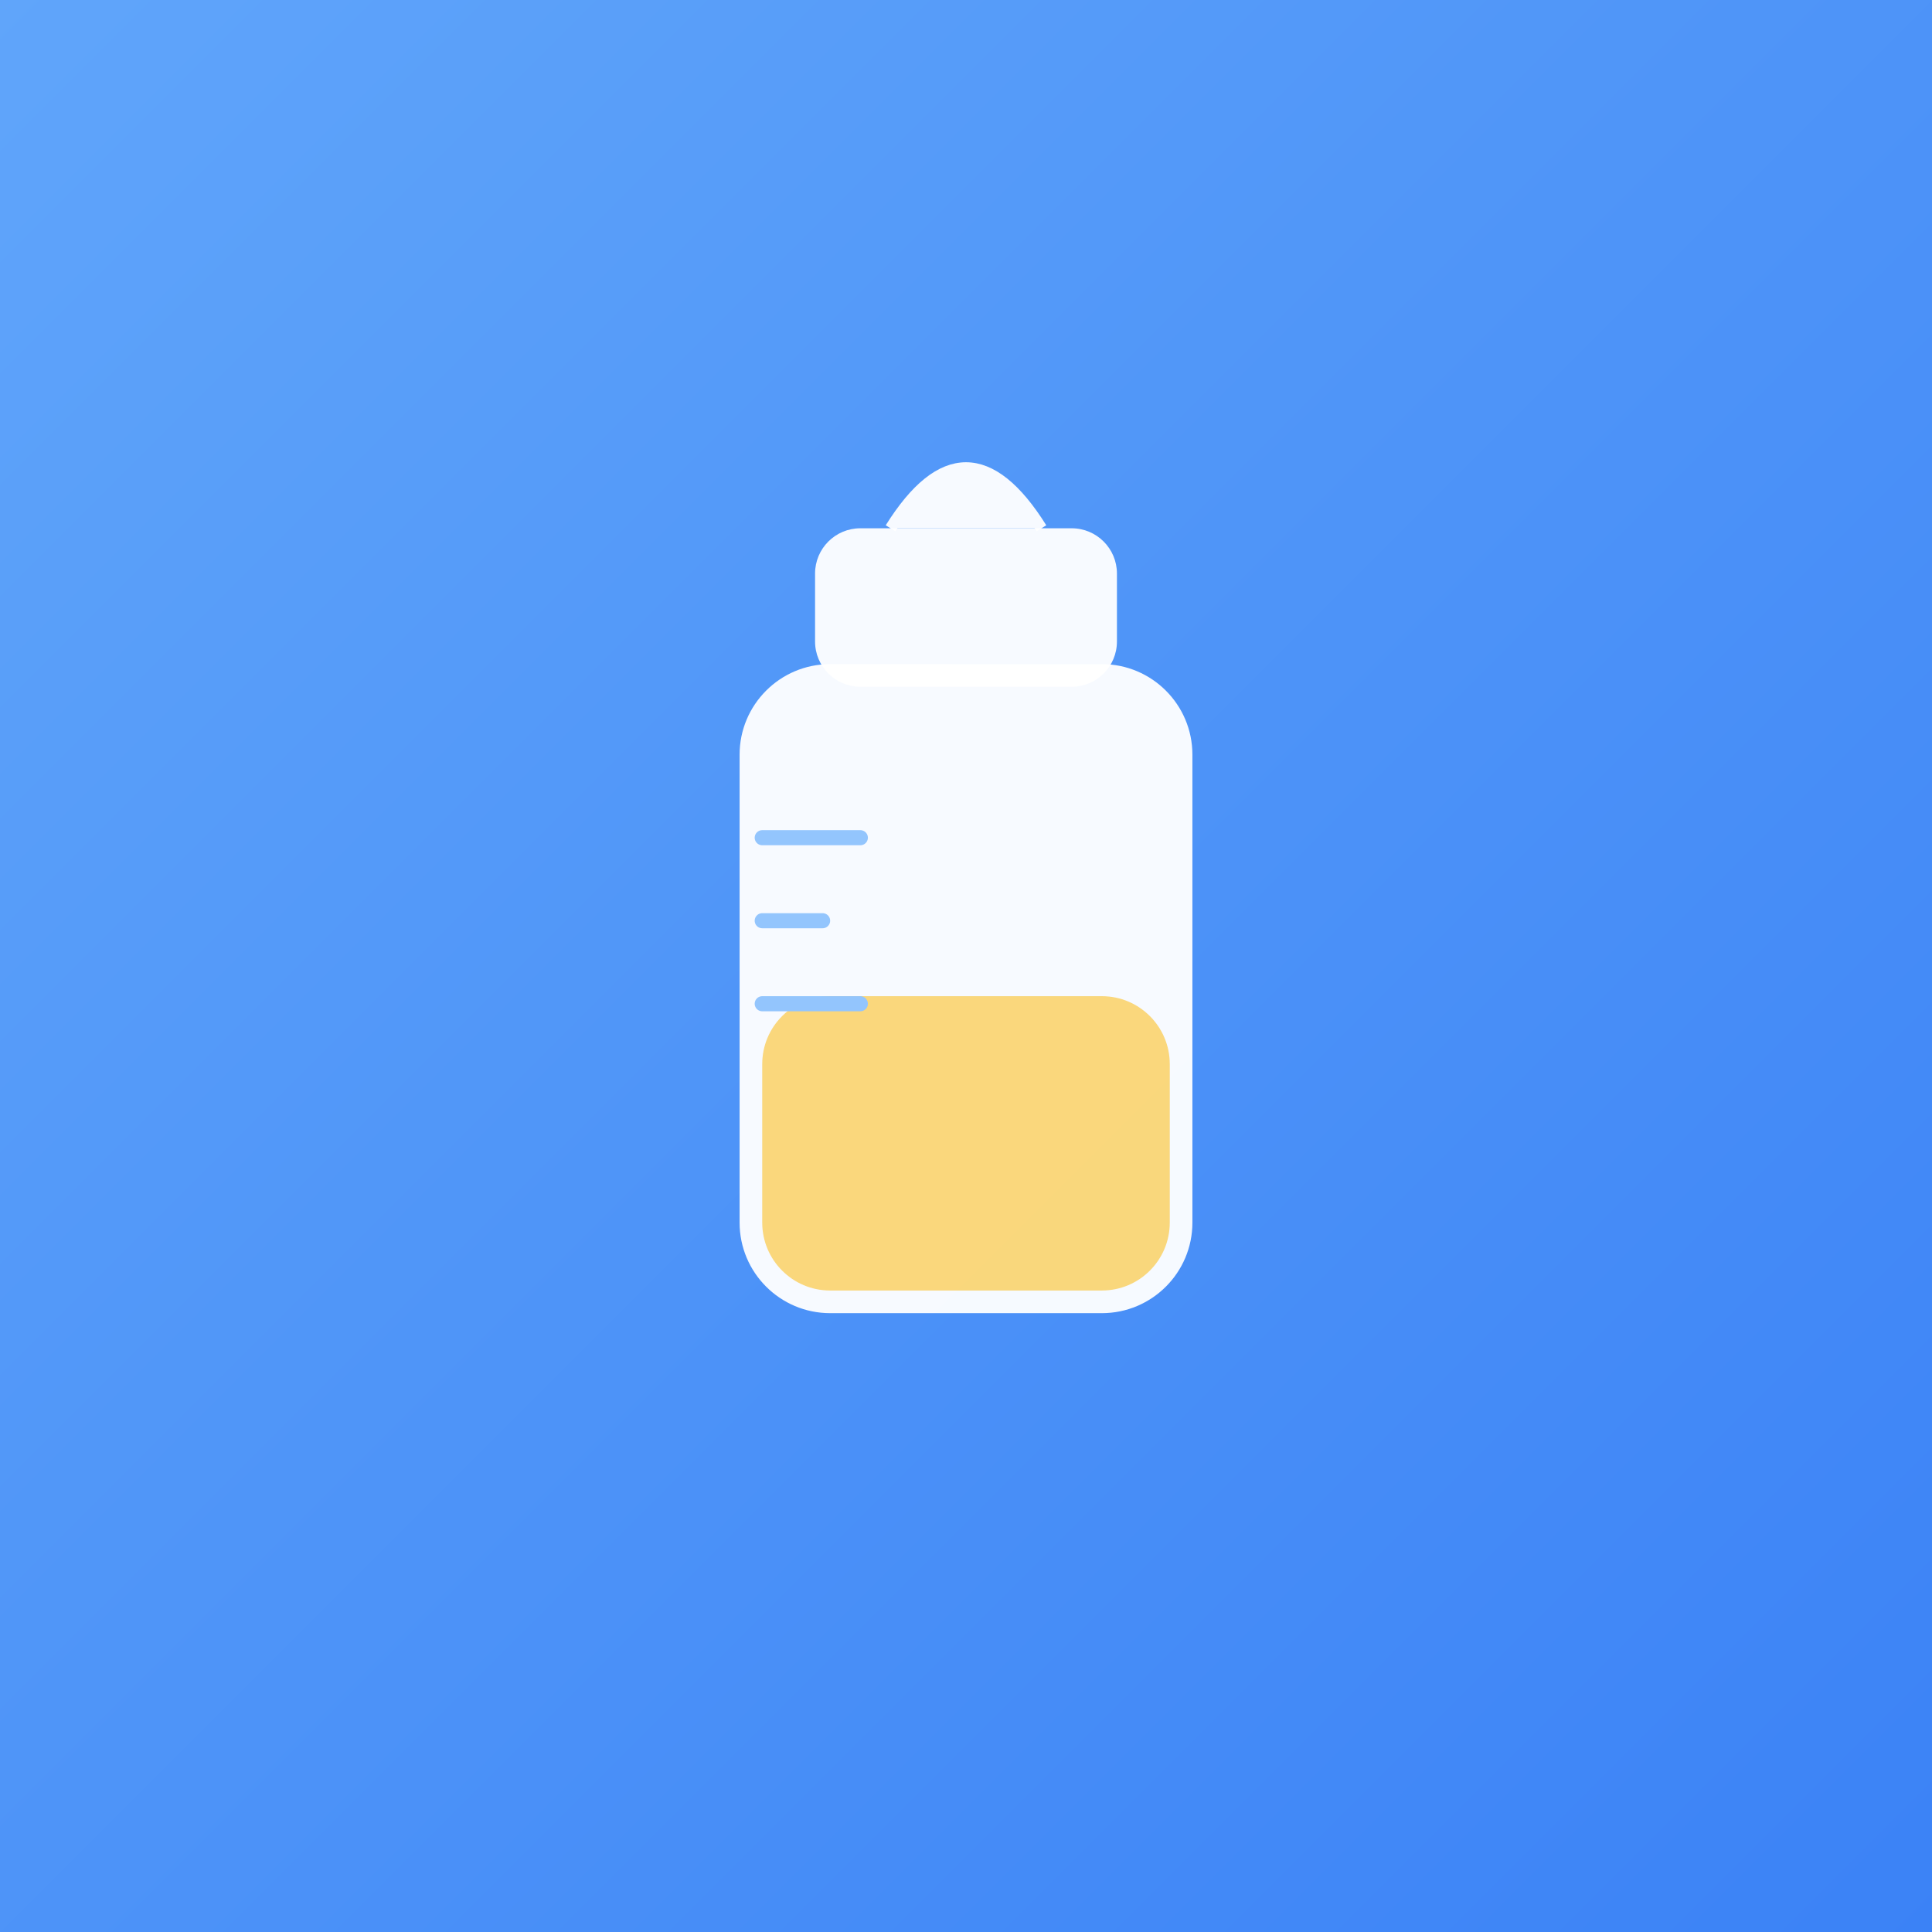
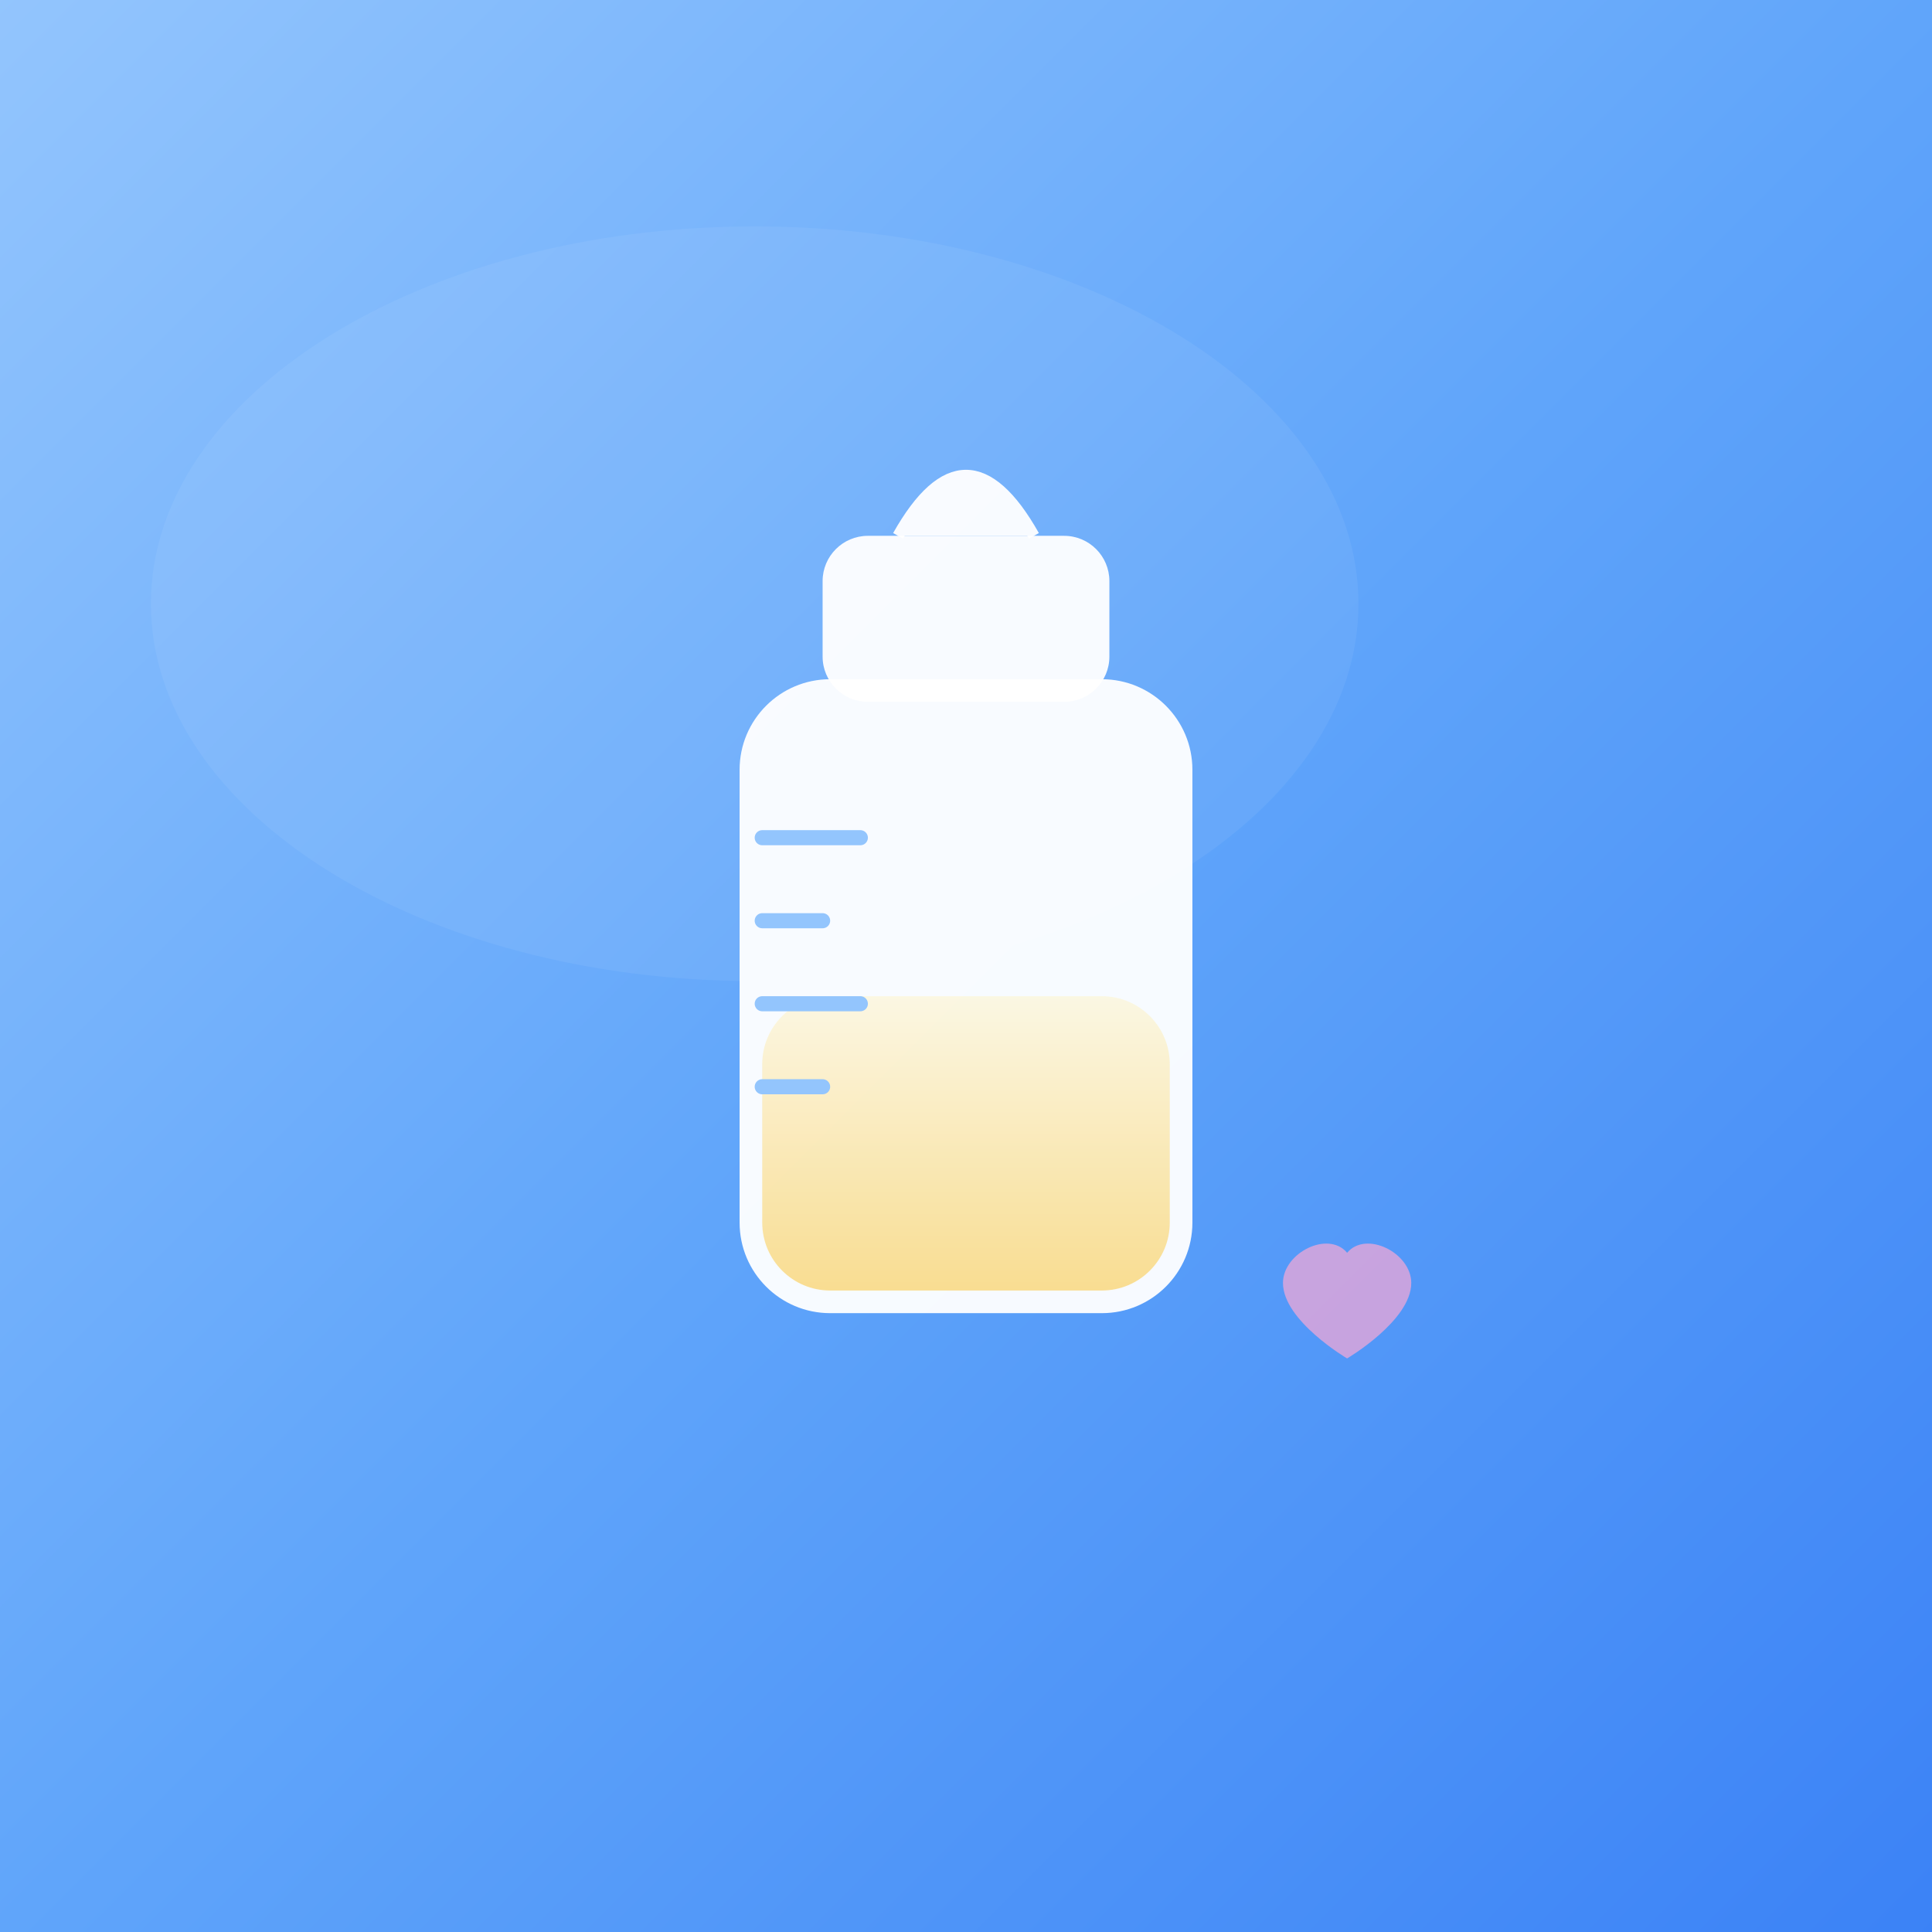
<svg xmlns="http://www.w3.org/2000/svg" viewBox="0 0 512 512" width="512" height="512">
  <defs>
    <linearGradient id="bg" x1="0%" y1="0%" x2="100%" y2="100%">
-       <stop offset="0%" style="stop-color:#60a5fa" />
+       <stop offset="0%" style="stop-color:#93c5fd" />
+       <stop offset="50%" style="stop-color:#60a5fa" />
      <stop offset="100%" style="stop-color:#3b82f6" />
+     </linearGradient>
+     <linearGradient id="milk" x1="0%" y1="0%" x2="0%" y2="100%">
+       <stop offset="0%" style="stop-color:#fef3c7" />
+       <stop offset="100%" style="stop-color:#fbbf24" />
    </linearGradient>
  </defs>
  <rect width="512" height="512" fill="url(#bg)" />
-   <rect x="196" y="176" width="120" height="172" rx="24" ry="24" fill="white" opacity="0.95" />
-   <rect x="216" y="140" width="80" height="42" rx="12" ry="12" fill="white" opacity="0.95" />
-   <path d="M236 140 Q256 108 276 140" fill="white" opacity="0.95" stroke="white" stroke-width="3" />
-   <rect x="202" y="264" width="108" height="78" rx="18" ry="18" fill="#fbbf24" opacity="0.6" />
+   <ellipse cx="200" cy="160" rx="160" ry="100" fill="white" opacity="0.06" />
+   <rect x="196" y="180" width="120" height="168" rx="24" ry="24" fill="white" opacity="0.95" />
+   <rect x="218" y="142" width="76" height="44" rx="12" ry="12" fill="white" opacity="0.95" />
+   <path d="M238 142 Q256 110 274 142" fill="white" opacity="0.95" stroke="white" stroke-width="3" />
+   <rect x="202" y="264" width="108" height="78" rx="18" ry="18" fill="url(#milk)" opacity="0.5" />
  <line x1="202" y1="222" x2="228" y2="222" stroke="#93c5fd" stroke-width="4" stroke-linecap="round" />
  <line x1="202" y1="244" x2="218" y2="244" stroke="#93c5fd" stroke-width="4" stroke-linecap="round" />
  <line x1="202" y1="266" x2="228" y2="266" stroke="#93c5fd" stroke-width="4" stroke-linecap="round" />
+   <line x1="202" y1="288" x2="218" y2="288" stroke="#93c5fd" stroke-width="4" stroke-linecap="round" />
+   <path d="M340 340 C340 332 352 326 357 332 C362 326 374 332 374 340 C374 350 357 360 357 360 C357 360 340 350 340 340Z" fill="#f9a8d4" opacity="0.7" />
</svg>
